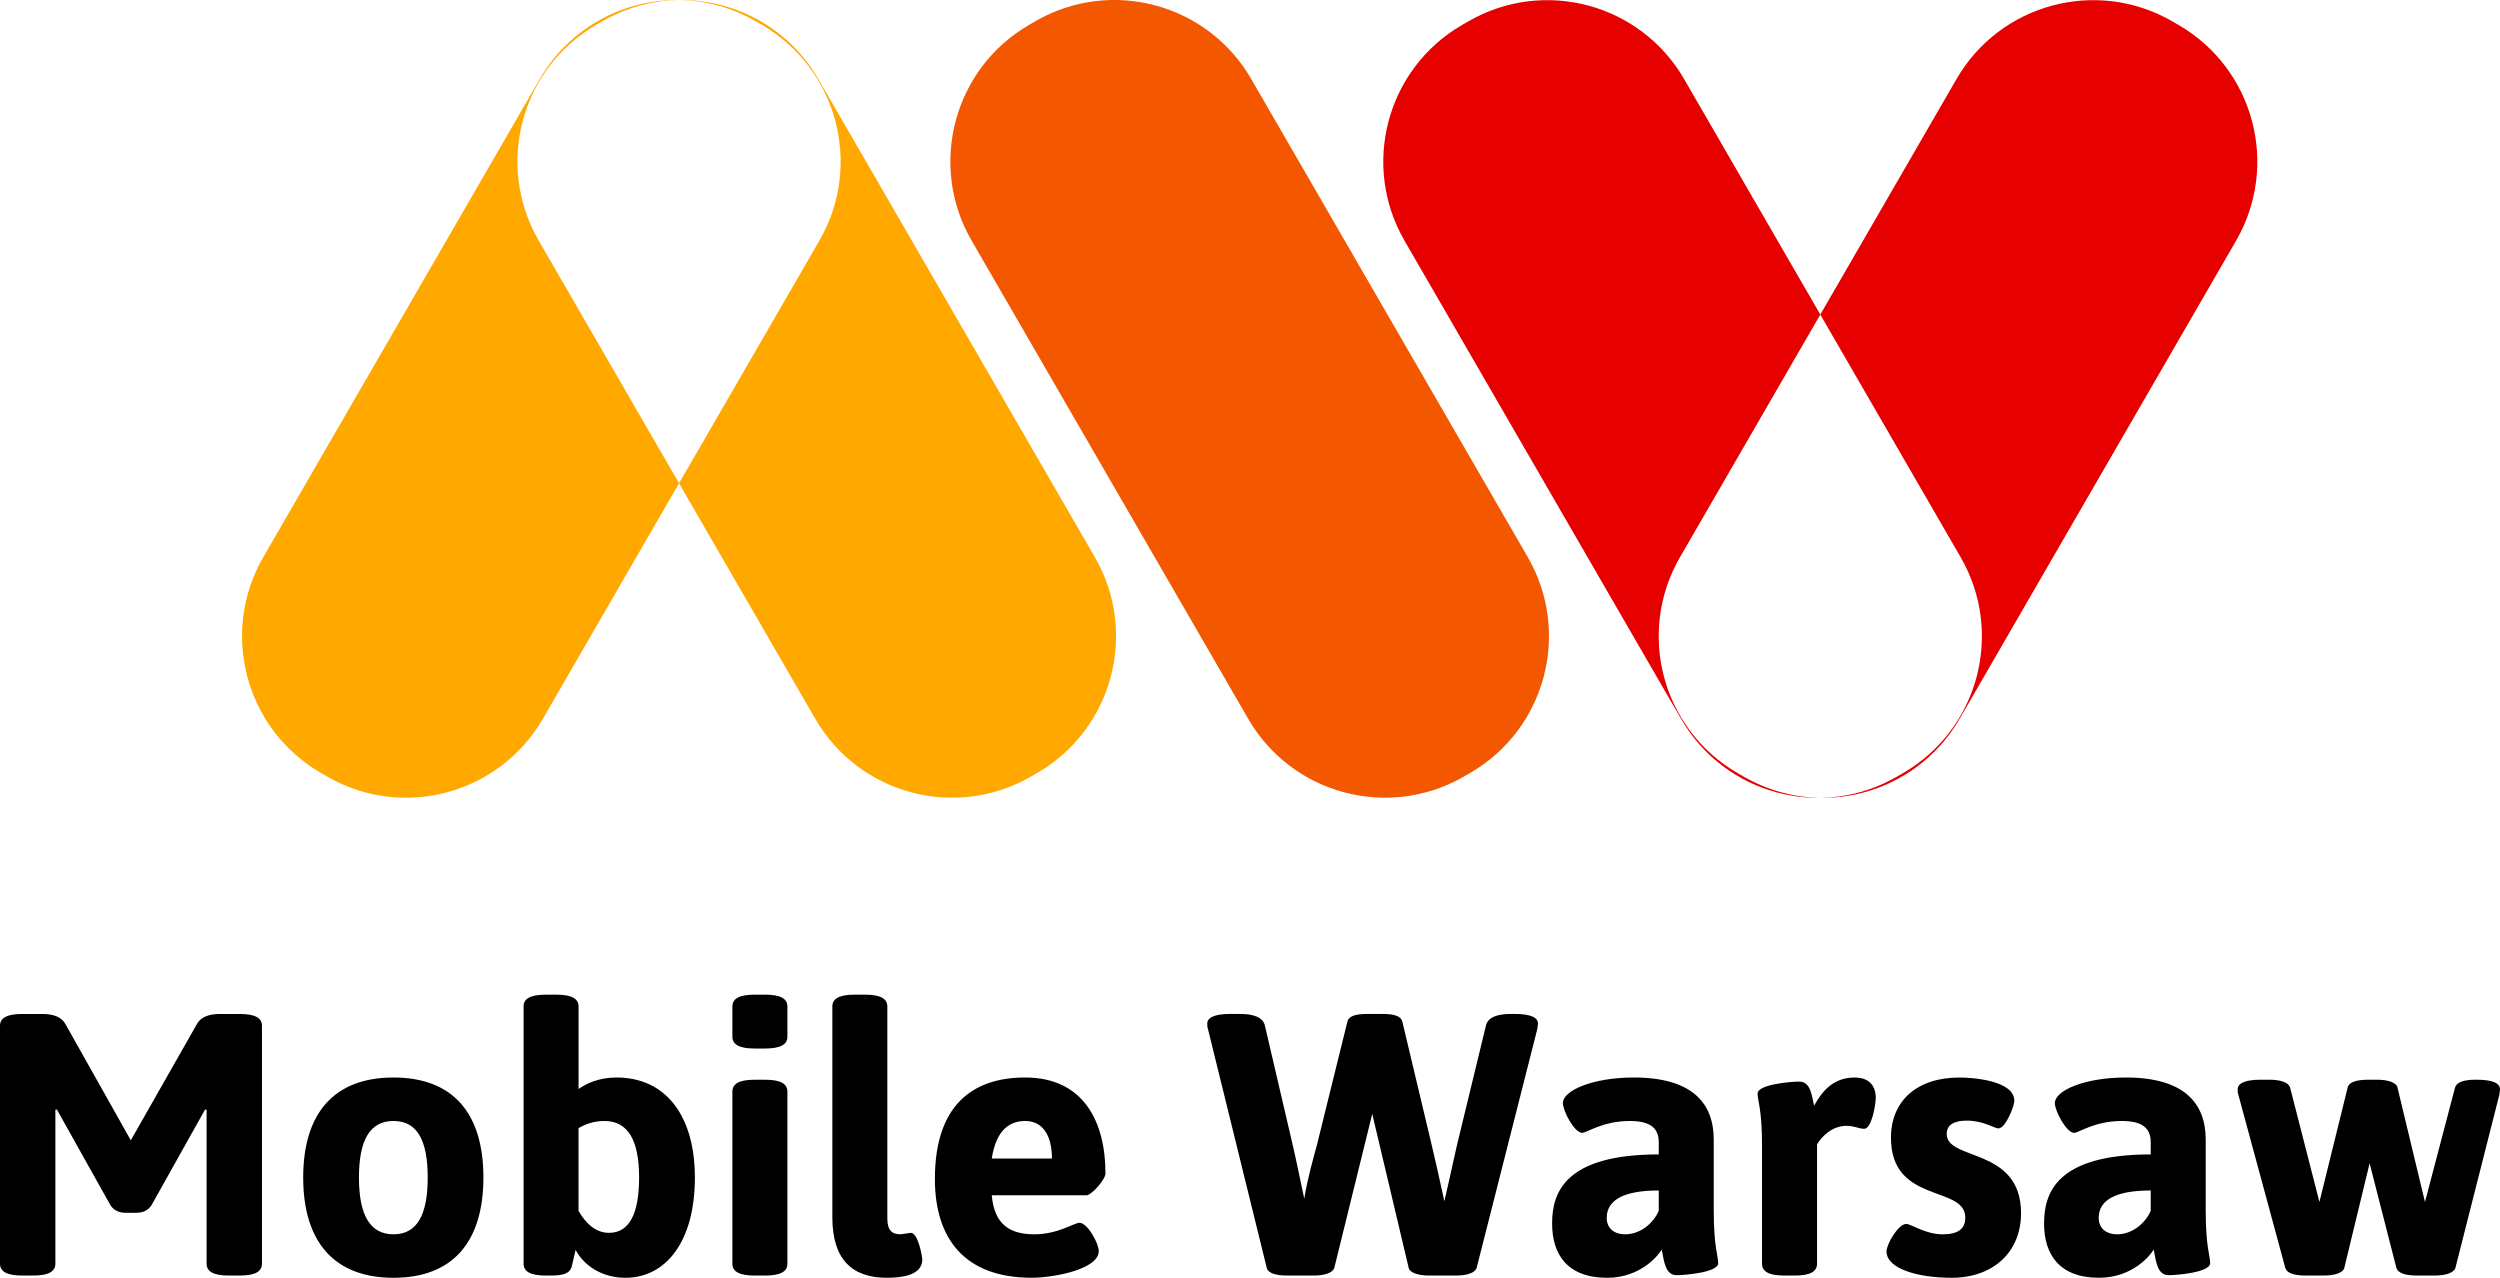
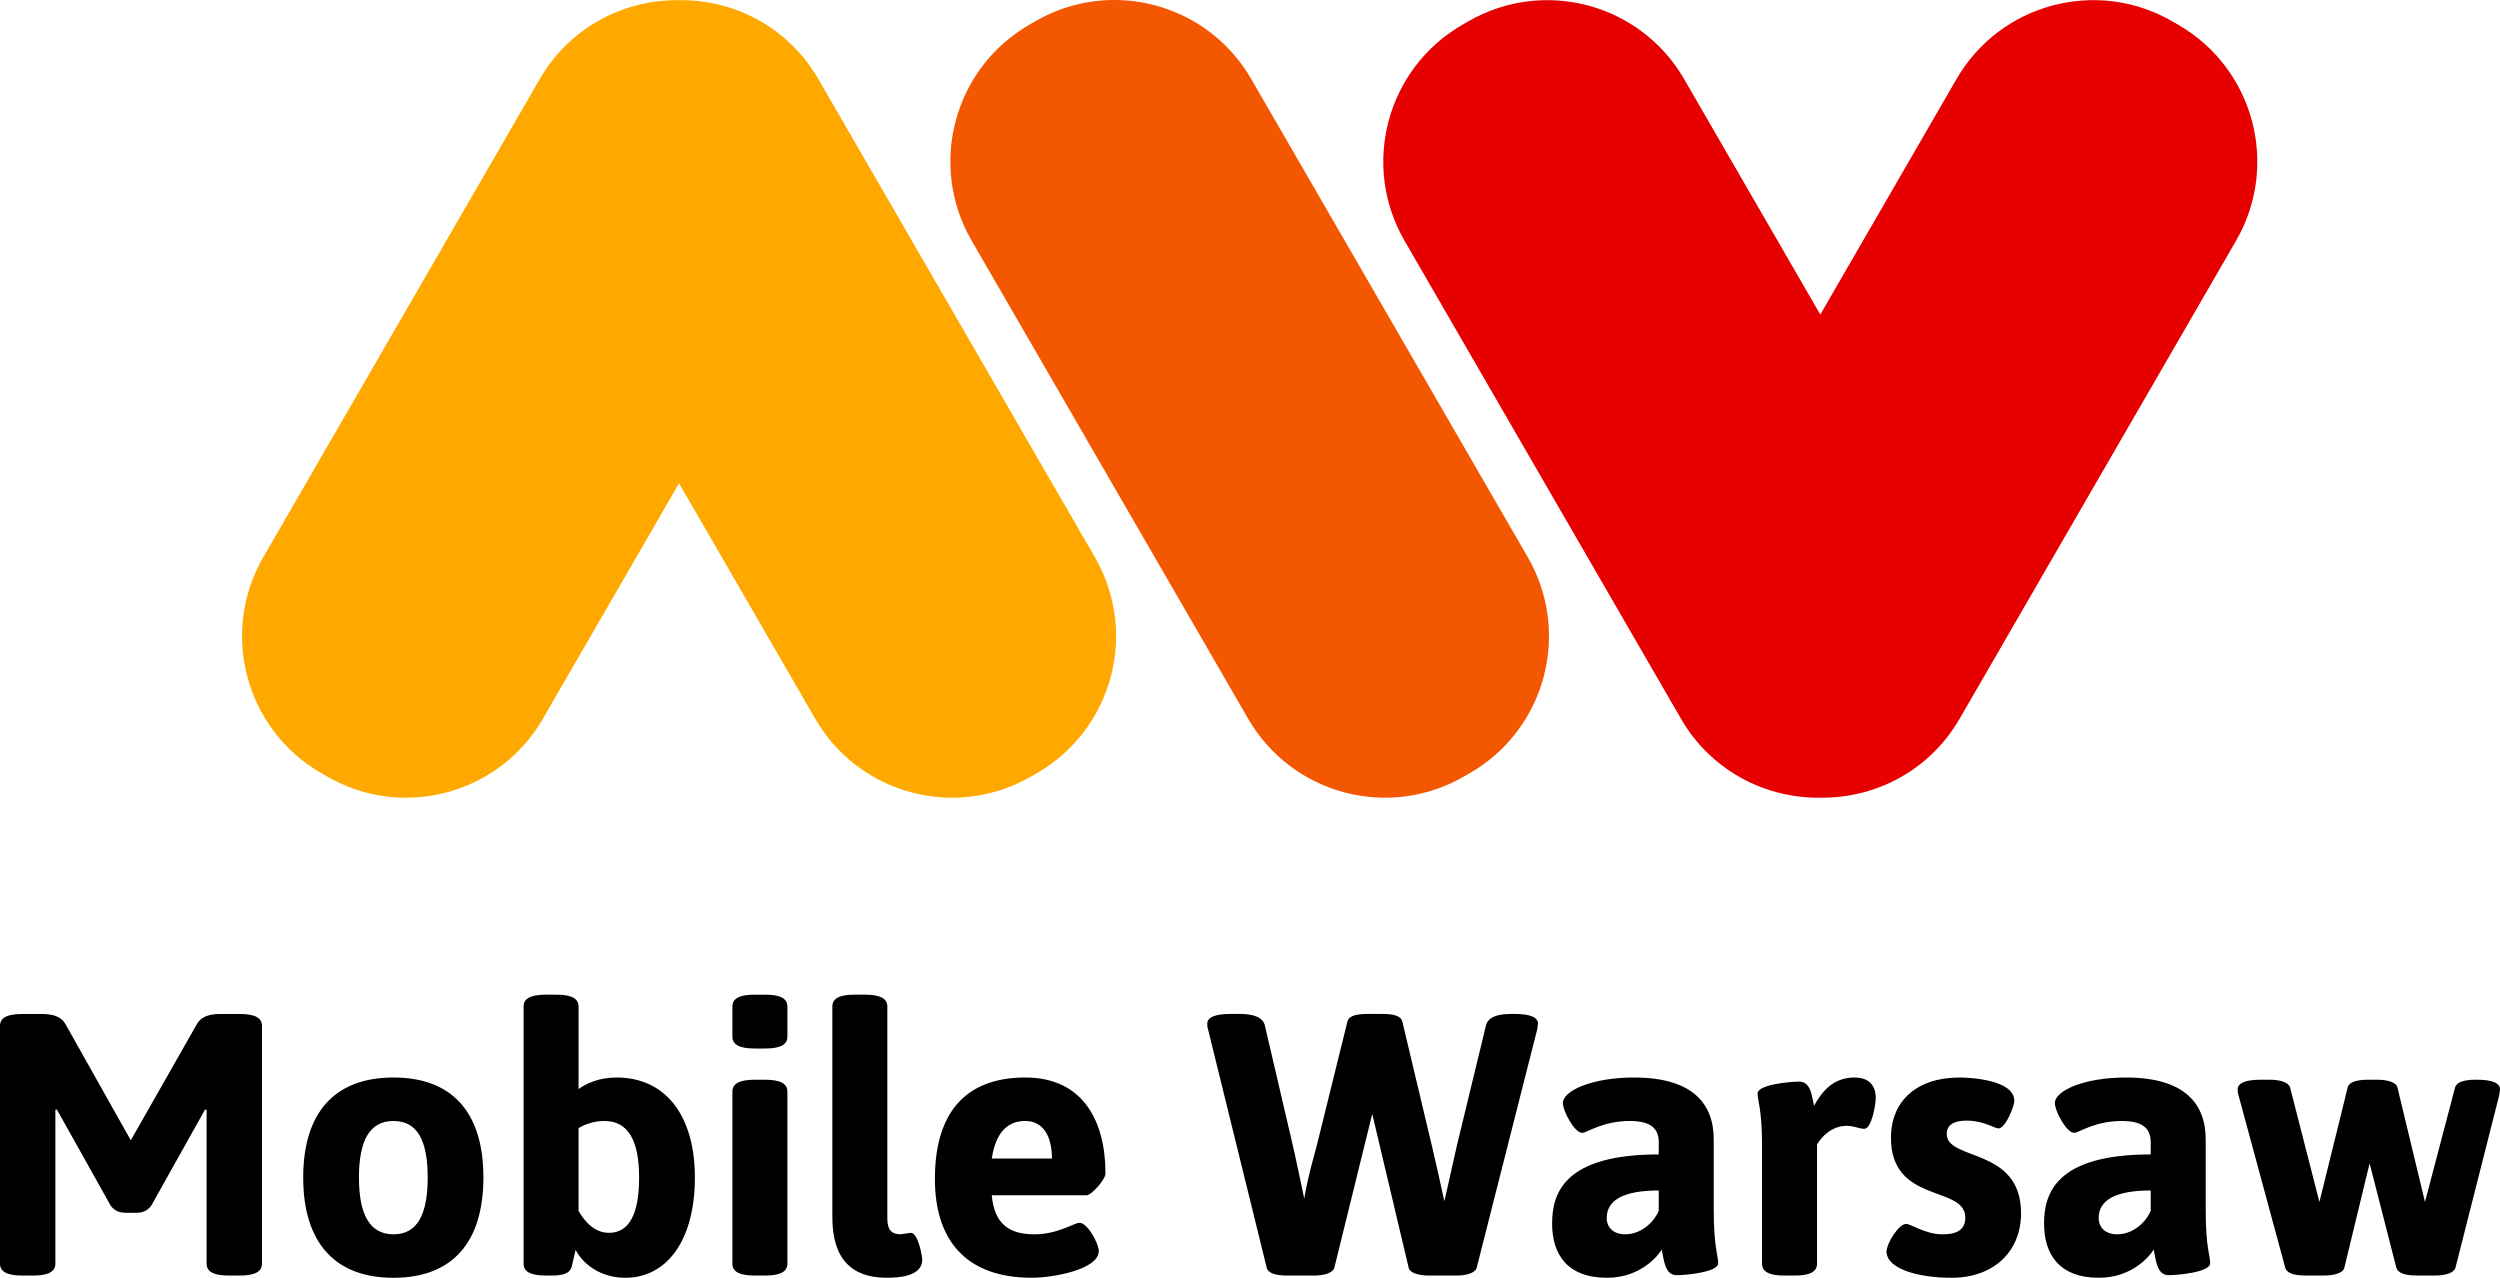
<svg xmlns="http://www.w3.org/2000/svg" width="117.39" height="60" viewBox="0 0 117.39 60">
-   <g fill="#FFA800">
-     <path d="M25.49 33.752c-2.051 3.546-6.589 4.758-10.135 2.708l-.285-.165c-3.546-2.051-4.758-6.588-2.707-10.135l12.986-22.455c2.051-3.546 6.589-4.759 10.135-2.708l.285.165c3.546 2.051 4.758 6.588 2.707 10.135l-12.986 22.455zM38.282 33.752c2.051 3.546 6.589 4.758 10.135 2.708l.285-.165c3.546-2.051 4.758-6.588 2.707-10.135l-12.987-22.455c-2.051-3.546-6.589-4.759-10.135-2.708l-.285.165c-3.546 2.051-4.758 6.588-2.707 10.135l12.987 22.455z" />
-   </g>
-   <path fill="#E60000" d="M91.87 3.712c2.051-3.546 6.589-4.758 10.135-2.708l.285.165c3.546 2.051 4.758 6.588 2.707 10.135l-12.986 22.455c-2.051 3.546-6.589 4.759-10.135 2.708l-.285-.165c-3.546-2.051-4.758-6.588-2.707-10.135l12.986-22.455zM79.079 3.712c-2.051-3.546-6.589-4.758-10.135-2.708l-.285.165c-3.547 2.051-4.759 6.589-2.708 10.135l12.987 22.455c2.051 3.546 6.589 4.759 10.135 2.708l.285-.165c3.546-2.051 4.758-6.588 2.707-10.135l-12.986-22.455z" />
+   <path fill="#FFA800" d="M51.409 26.16l-12.987-22.455c-1.365-2.36-3.832-3.679-6.375-3.697l-.161-.003-.161.003c-2.543.018-5.01 1.337-6.375 3.697l-12.987 22.455c-2.051 3.546-.839 8.084 2.707 10.135l.285.165c3.546 2.051 8.084.839 10.135-2.708l6.396-11.059 6.396 11.059c2.051 3.546 6.588 4.758 10.135 2.708l.285-.165c3.546-2.051 4.758-6.588 2.707-10.135z" />
+   <path fill="#E60000" d="M102.29 1.169l-.285-.165c-3.546-2.051-8.084-.839-10.135 2.708l-6.396 11.058-6.395-11.058c-2.051-3.546-6.589-4.758-10.135-2.708l-.285.165c-3.547 2.051-4.759 6.589-2.708 10.135l12.987 22.455c1.365 2.36 3.832 3.679 6.375 3.697l.161.003.161-.003c2.543-.018 5.01-1.337 6.375-3.697l12.987-22.455c2.051-3.546.839-8.084-2.707-10.135z" />
  <path fill="#F35700" d="M58.61 33.752c2.051 3.546 6.589 4.758 10.135 2.708l.285-.165c3.546-2.051 4.758-6.588 2.707-10.135l-12.987-22.455c-2.051-3.546-6.589-4.759-10.135-2.708l-.285.166c-3.546 2.051-4.758 6.588-2.707 10.135l12.987 22.454z" />
  <path d="M0 48.17c0-.366.314-.558 1.047-.558h.925c.506 0 .907.122 1.099.471l3.071 5.461 3.106-5.461c.192-.349.593-.471 1.099-.471h.907c.733 0 1.047.192 1.047.558v11.167c0 .366-.314.558-1.047.558h-.506c-.733 0-1.047-.192-1.047-.558v-7.224l-.07-.017-2.53 4.519c-.157.209-.366.332-.698.332h-.506c-.332 0-.541-.122-.698-.332l-2.53-4.519-.069.017v7.224c0 .366-.314.558-1.047.558h-.506c-.733 0-1.047-.192-1.047-.558v-11.167zM18.477 50.595c2.774 0 4.222 1.658 4.222 4.694s-1.448 4.711-4.222 4.711c-2.774 0-4.24-1.675-4.24-4.711.001-3.036 1.466-4.694 4.24-4.694zm1.606 4.694c0-1.745-.489-2.652-1.605-2.652-1.117 0-1.623.907-1.623 2.652s.506 2.669 1.623 2.669c1.116 0 1.605-.924 1.605-2.669zM24.584 47.263c0-.366.314-.558 1.047-.558h.489c.733 0 1.047.192 1.047.558v3.873c.366-.262.96-.541 1.78-.541 2.355 0 3.682 1.849 3.682 4.694 0 3.036-1.378 4.711-3.263 4.711-1.082 0-1.937-.558-2.338-1.309l-.174.75c-.087.384-.454.454-1.012.454h-.209c-.733 0-1.047-.192-1.047-.558v-12.074zm4.013 10.626c.96 0 1.413-.907 1.413-2.6 0-1.745-.523-2.652-1.623-2.652-.541 0-.942.174-1.221.331v3.891c.315.541.768 1.03 1.431 1.03zM34.39 48.676v-1.413c0-.366.314-.558 1.047-.558h.489c.733 0 1.047.192 1.047.558v1.413c0 .366-.314.558-1.047.558h-.489c-.733 0-1.047-.191-1.047-.558zm0 2.582c0-.366.314-.558 1.047-.558h.489c.733 0 1.047.192 1.047.558v8.079c0 .366-.314.558-1.047.558h-.489c-.733 0-1.047-.192-1.047-.558v-8.079zM39.083 47.263c0-.366.314-.558 1.047-.558h.489c.733 0 1.047.192 1.047.558v9.945c0 .523.175.75.628.75l.471-.07c.349 0 .541 1.117.541 1.256 0 .803-1.134.855-1.675.855-1.64 0-2.547-.89-2.547-2.827v-9.909zM48.139 50.595c2.739 0 3.769 2.076 3.769 4.502 0 .297-.663 1.029-.89 1.029h-4.449c.122 1.396.872 1.832 2.007 1.832 1.099 0 1.867-.541 2.111-.541.384 0 .907.977.907 1.326 0 .872-2.164 1.256-3.141 1.256-3.158 0-4.554-1.832-4.554-4.641 0-3.437 1.745-4.763 4.24-4.763zm1.256 3.804c0-1.012-.384-1.762-1.256-1.762-.733 0-1.361.419-1.57 1.762h2.826zM56.723 48.327c-.035-.105-.035-.192-.035-.262 0-.279.331-.454 1.082-.454h.454c.68 0 1.082.175 1.169.541l1.309 5.618c.14.593.331 1.535.541 2.513.157-.977.436-1.919.593-2.513l1.431-5.793c.07-.279.401-.366.96-.366h.663c.558 0 .89.087.96.366l1.378 5.793c.157.663.384 1.658.593 2.635.227-.96.436-1.972.593-2.635l1.361-5.618c.087-.366.489-.541 1.169-.541h.192c.75 0 1.082.175 1.082.454l-.035.262-2.844 11.202c-.07.244-.471.366-.96.366h-1.274c-.489 0-.907-.122-.96-.366l-1.71-7.224-1.78 7.224c-.07.244-.471.366-.96.366h-1.255c-.558 0-.907-.122-.96-.366l-2.757-11.202zM77.888 54.207v-.576c0-.663-.401-.994-1.361-.994-1.274 0-2.024.558-2.233.558-.366 0-.907-1.029-.907-1.396 0-.593 1.396-1.204 3.332-1.204 2.757 0 3.751 1.221 3.751 2.914v3.28c0 1.797.209 2.164.209 2.53 0 .419-1.518.558-1.954.558-.558 0-.593-.733-.698-1.204-.122.228-.959 1.327-2.564 1.327-1.884 0-2.582-1.117-2.582-2.547-.001-1.431.575-3.246 5.007-3.246zm-1.57 3.751c.663 0 1.291-.471 1.57-1.099v-.959c-1.658 0-2.443.454-2.443 1.291 0 .436.297.767.873.767zM82.738 53.806c0-1.745-.209-2.111-.209-2.46 0-.419 1.518-.558 1.954-.558.558 0 .593.698.698 1.134.366-.663.89-1.326 1.902-1.326.855 0 .995.593.995.942 0 .331-.192 1.466-.541 1.466-.244 0-.471-.14-.82-.14-.715 0-1.187.523-1.396.872v5.601c0 .366-.314.558-1.047.558h-.489c-.733 0-1.047-.192-1.047-.558v-5.531zM89.508 57.47c.227 0 .89.489 1.71.489.733 0 1.064-.262 1.064-.785 0-1.535-3.49-.628-3.49-3.751 0-1.745 1.239-2.827 3.211-2.827.576 0 2.582.122 2.582 1.099 0 .227-.401 1.291-.75 1.291-.175 0-.698-.366-1.483-.366-.593 0-.942.192-.942.628 0 1.274 3.49.611 3.49 3.716 0 1.832-1.309 3.036-3.263 3.036-1.518 0-3.053-.401-3.053-1.239 0-.349.558-1.291.924-1.291zM100.989 54.207v-.576c0-.663-.401-.994-1.361-.994-1.274 0-2.024.558-2.233.558-.366 0-.907-1.029-.907-1.396 0-.593 1.396-1.204 3.332-1.204 2.757 0 3.751 1.221 3.751 2.914v3.28c0 1.797.209 2.164.209 2.53 0 .419-1.518.558-1.954.558-.558 0-.593-.733-.698-1.204-.122.227-.96 1.326-2.565 1.326-1.884 0-2.582-1.117-2.582-2.547.001-1.43.576-3.245 5.008-3.245zm-1.57 3.751c.663 0 1.291-.471 1.57-1.099v-.959c-1.658 0-2.443.454-2.443 1.291 0 .436.297.767.873.767zM105.107 51.415c-.035-.105-.035-.192-.035-.262 0-.279.332-.454 1.082-.454h.419c.489 0 .89.122.96.366l1.378 5.374 1.326-5.374c.052-.244.401-.366.96-.366h.419c.489 0 .907.122.96.366l1.291 5.374 1.413-5.374c.07-.244.401-.366.96-.366h.07c.75 0 1.082.175 1.082.454l-.035.262-2.059 8.113c-.07.244-.471.366-.96.366h-.855c-.558 0-.89-.122-.96-.366l-1.256-4.903-1.186 4.903c-.052.244-.471.366-.96.366h-.855c-.576 0-.89-.122-.96-.366l-2.199-8.113z" />
</svg>
